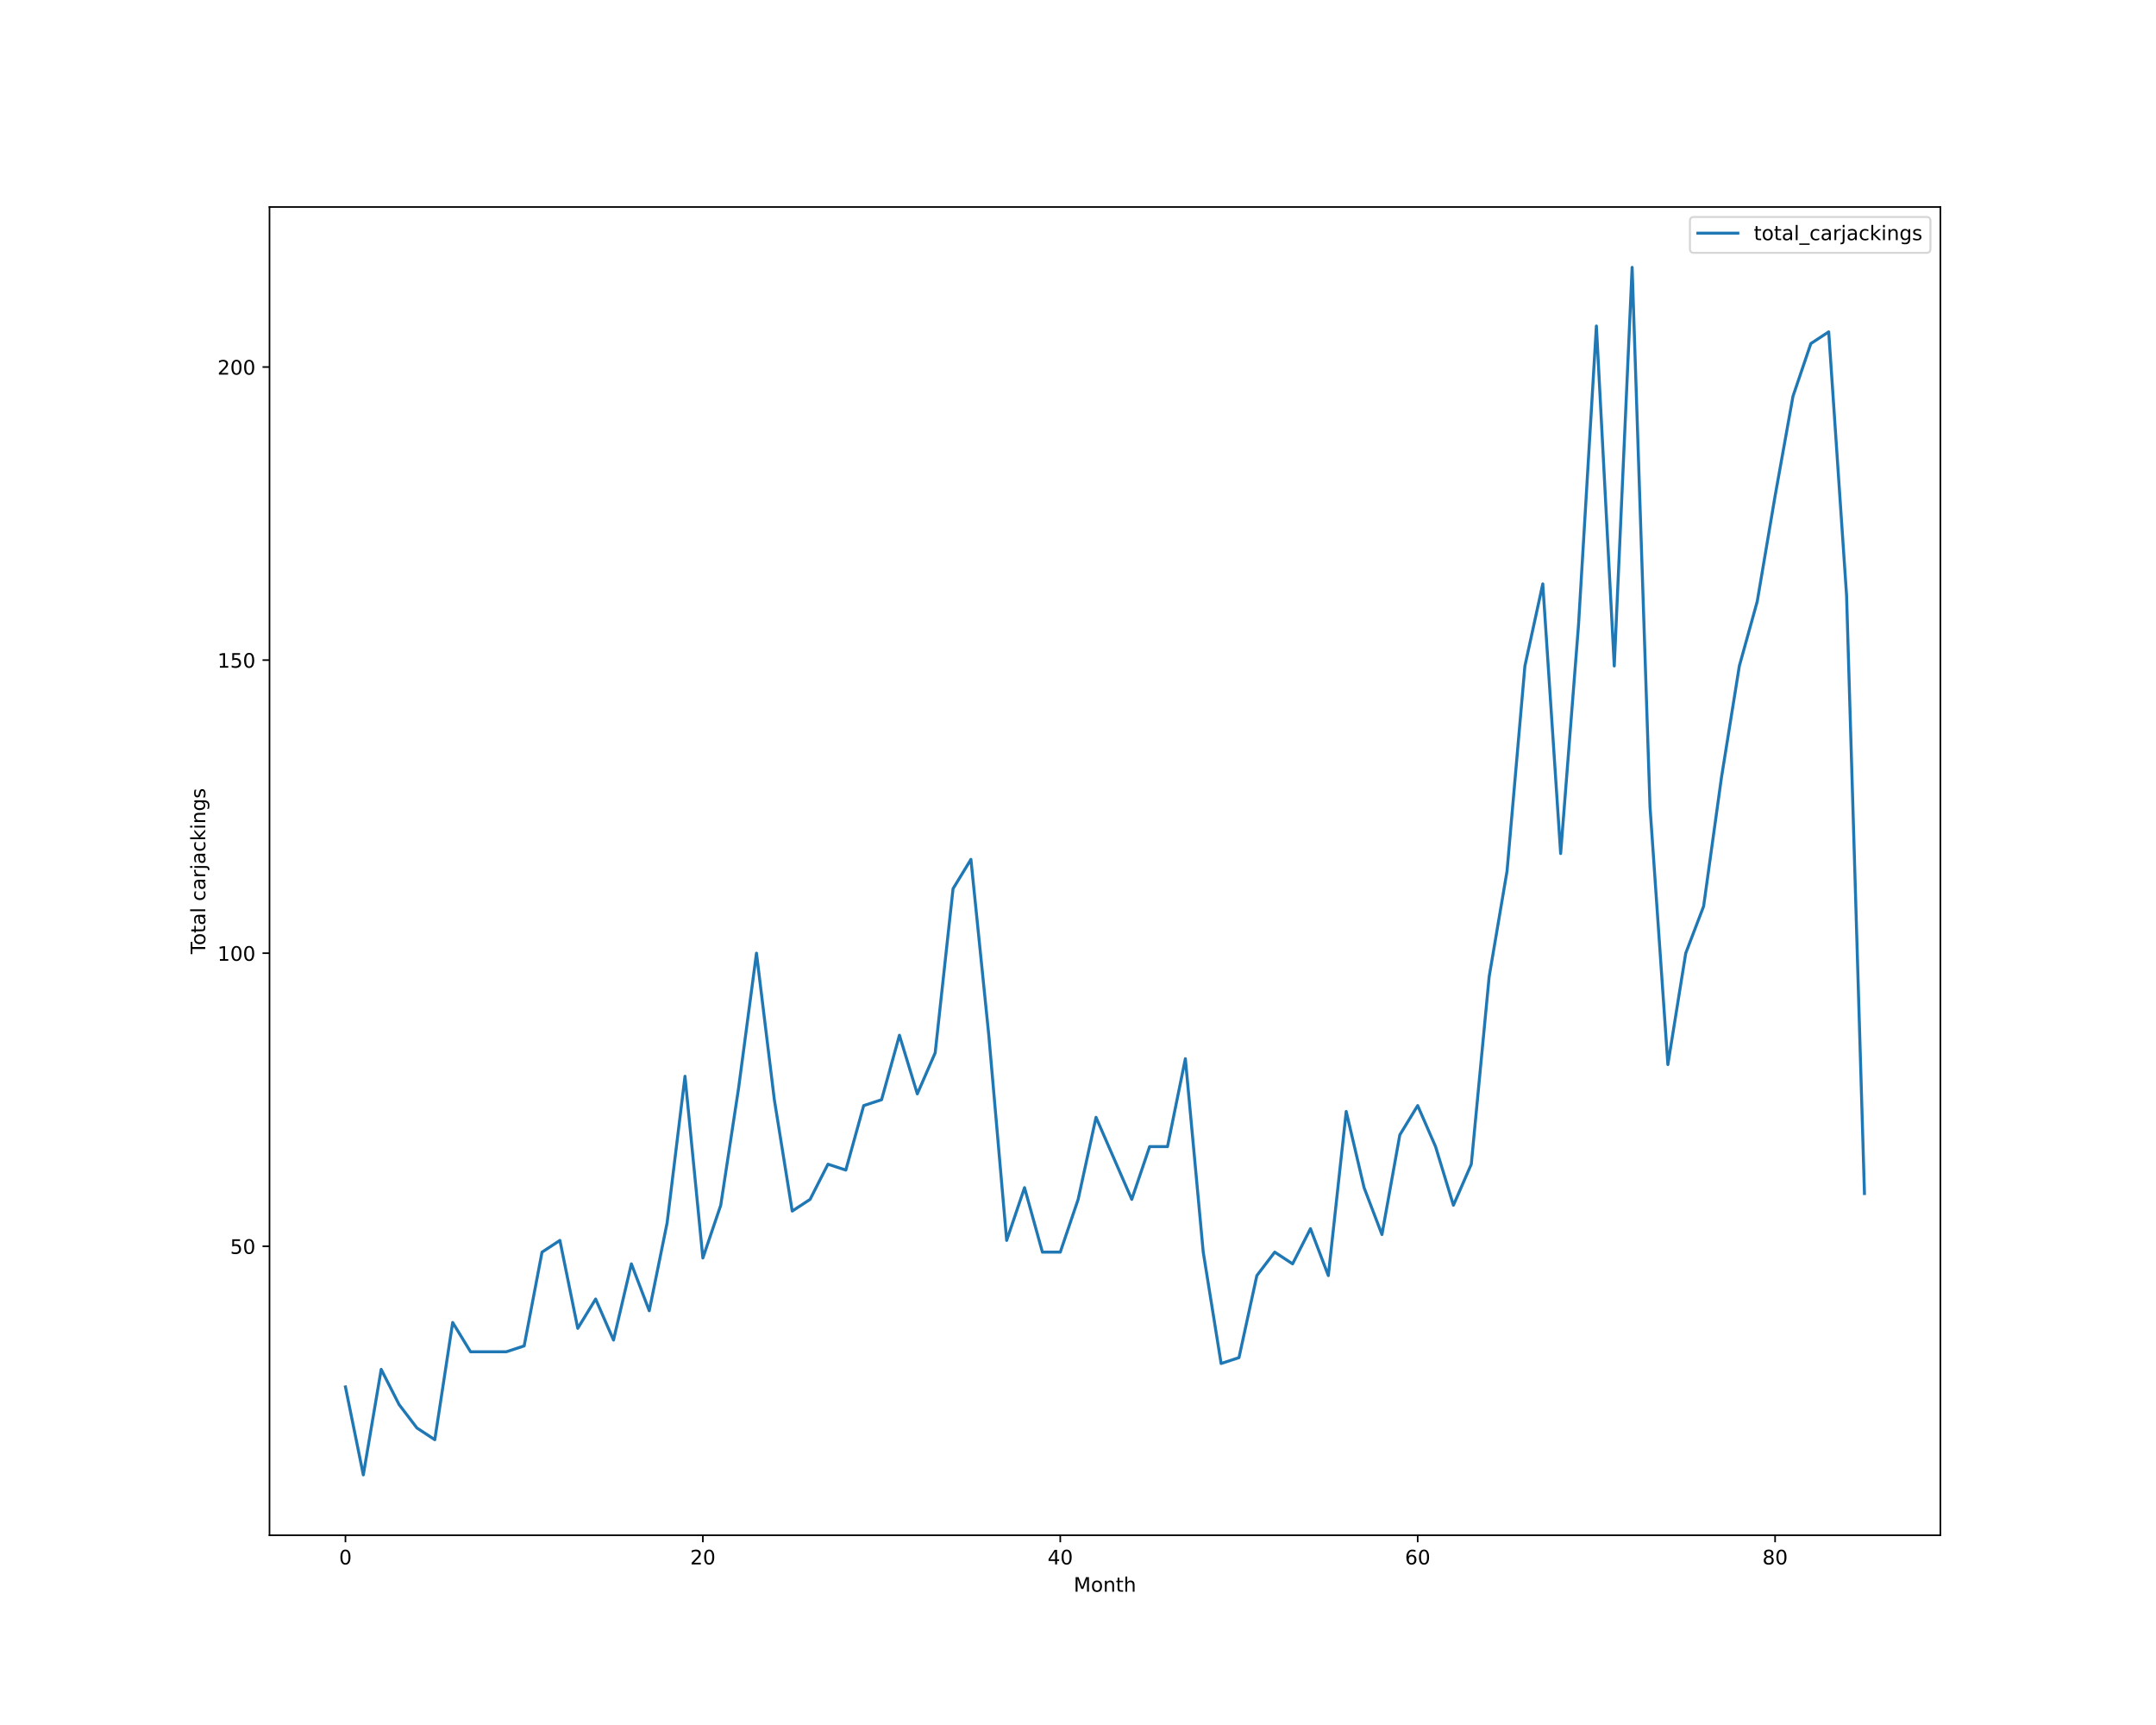
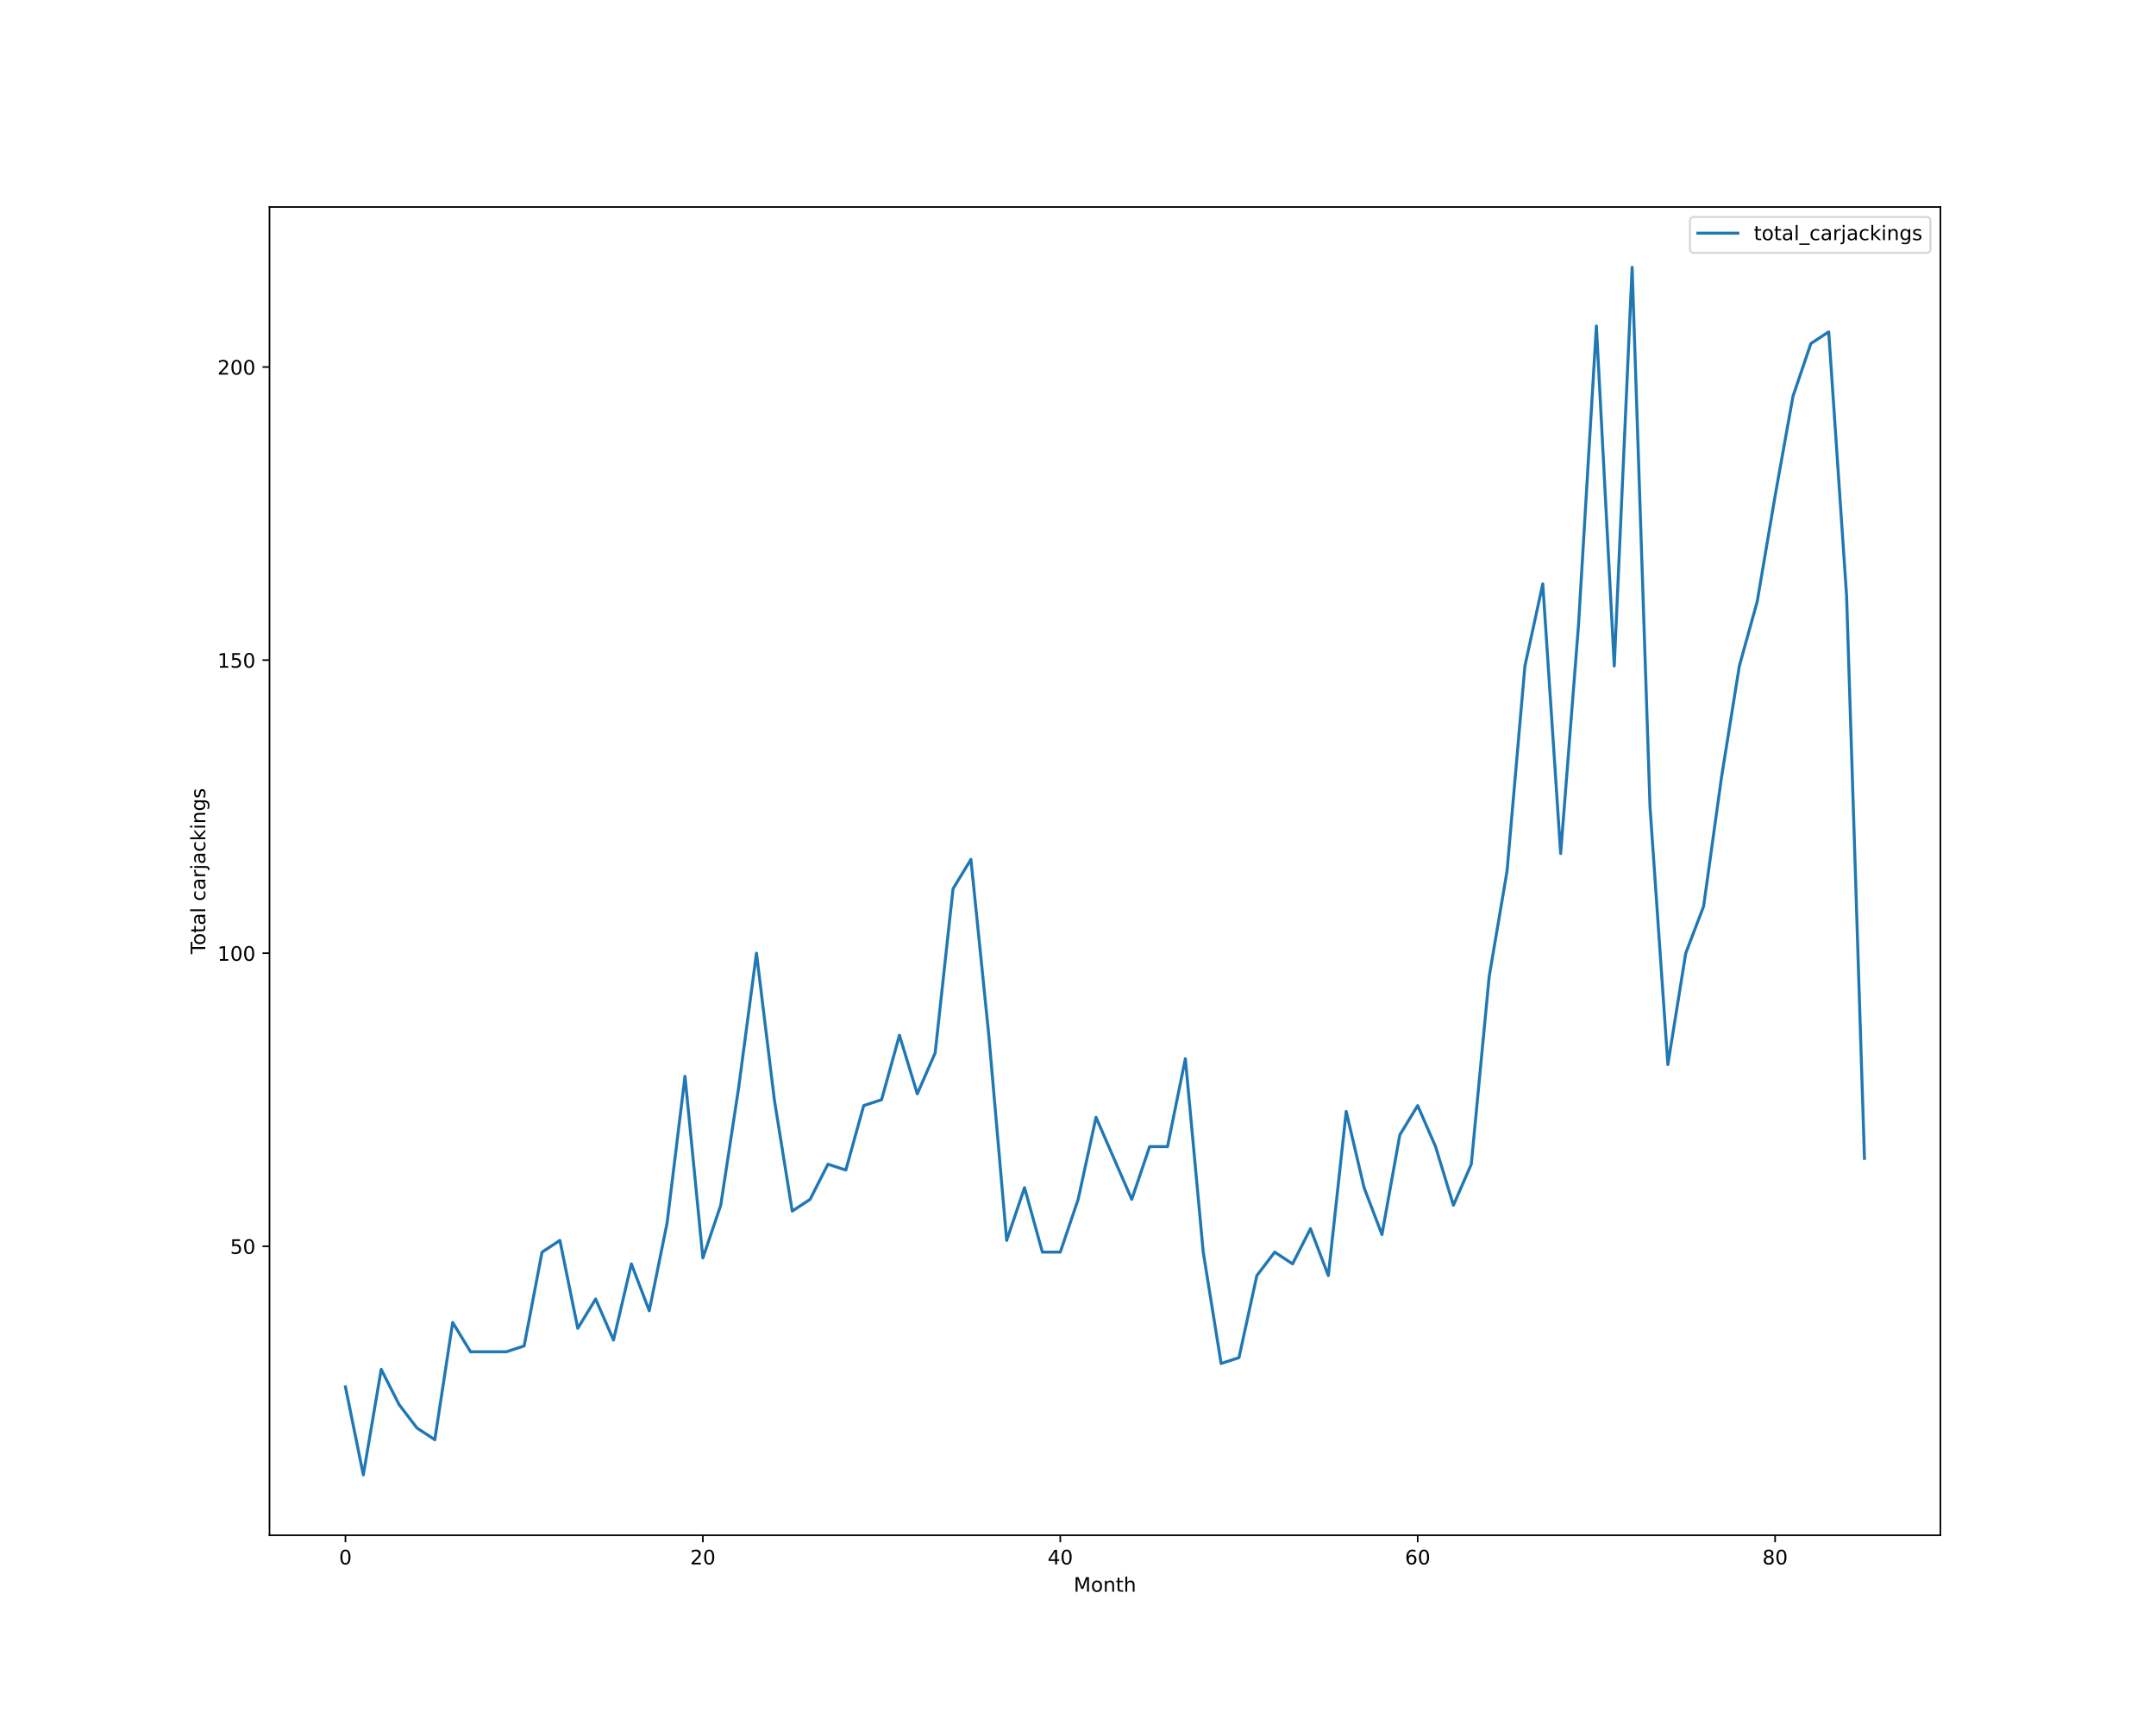
<svg xmlns="http://www.w3.org/2000/svg" xmlns:xlink="http://www.w3.org/1999/xlink" height="864pt" version="1.1" viewBox="0 0 1080 864" width="1080pt">
  <defs>
    <style type="text/css">*{stroke-linecap:butt;stroke-linejoin:round;}</style>
  </defs>
  <g id="figure_1">
    <g id="patch_1">
      <path d="M 0 864  L 1080 864  L 1080 0  L 0 0  z " style="fill:#ffffff;" />
    </g>
    <g id="axes_1">
      <g id="patch_2">
        <path d="M 135 768.96  L 972 768.96  L 972 103.68  L 135 103.68  z " style="fill:#ffffff;" />
      </g>
      <g id="matplotlib.axis_1">
        <g id="xtick_1">
          <g id="line2d_1">
            <defs>
-               <path d="M 0 0  L 0 3.5  " id="ma662817884" style="stroke:#000000;stroke-width:0.8;" />
-             </defs>
-             <g>
-               <use style="stroke:#000000;stroke-width:0.8;" x="173.045" xlink:href="#ma662817884" y="768.96" />
+               <path d="M 0 0  L 0 3.5  " id="m1618bd7532" style="stroke:#000000;stroke-width:0.8;" />
+             </defs>
+             <g>
+               <use style="stroke:#000000;stroke-width:0.8;" x="173.045" xlink:href="#m1618bd7532" y="768.96" />
            </g>
          </g>
          <g id="text_1">
            <g transform="translate(169.8642 783.5584)scale(0.1 -0.1)">
              <defs>
                <path d="M 2034 4250  Q 1547 4250 1301 3770  Q 1056 3291 1056 2328  Q 1056 1369 1301 889  Q 1547 409 2034 409  Q 2525 409 2770 889  Q 3016 1369 3016 2328  Q 3016 3291 2770 3770  Q 2525 4250 2034 4250  z M 2034 4750  Q 2819 4750 3233 4129  Q 3647 3509 3647 2328  Q 3647 1150 3233 529  Q 2819 -91 2034 -91  Q 1250 -91 836 529  Q 422 1150 422 2328  Q 422 3509 836 4129  Q 1250 4750 2034 4750  z " id="DejaVuSans-30" transform="scale(0.015625)" />
              </defs>
              <use xlink:href="#DejaVuSans-30" />
            </g>
          </g>
        </g>
        <g id="xtick_2">
          <g id="line2d_2">
            <g>
-               <use style="stroke:#000000;stroke-width:0.8;" x="352.083" xlink:href="#ma662817884" y="768.96" />
+               <use style="stroke:#000000;stroke-width:0.8;" x="352.083" xlink:href="#m1618bd7532" y="768.96" />
            </g>
          </g>
          <g id="text_2">
            <g transform="translate(345.7204 783.5584)scale(0.1 -0.1)">
              <defs>
                <path d="M 1228 531  L 3431 531  L 3431 0  L 469 0  L 469 531  Q 828 903 1448 1529  Q 2069 2156 2228 2338  Q 2531 2678 2651 2914  Q 2772 3150 2772 3378  Q 2772 3750 2511 3984  Q 2250 4219 1831 4219  Q 1534 4219 1204 4116  Q 875 4013 500 3803  L 500 4441  Q 881 4594 1212 4672  Q 1544 4750 1819 4750  Q 2544 4750 2975 4387  Q 3406 4025 3406 3419  Q 3406 3131 3298 2873  Q 3191 2616 2906 2266  Q 2828 2175 2409 1742  Q 1991 1309 1228 531  z " id="DejaVuSans-32" transform="scale(0.015625)" />
              </defs>
              <use xlink:href="#DejaVuSans-32" />
              <use x="63.623" xlink:href="#DejaVuSans-30" />
            </g>
          </g>
        </g>
        <g id="xtick_3">
          <g id="line2d_3">
            <g>
-               <use style="stroke:#000000;stroke-width:0.8;" x="531.12" xlink:href="#ma662817884" y="768.96" />
+               <use style="stroke:#000000;stroke-width:0.8;" x="531.12" xlink:href="#m1618bd7532" y="768.96" />
            </g>
          </g>
          <g id="text_3">
            <g transform="translate(524.7578 783.5584)scale(0.1 -0.1)">
              <defs>
                <path d="M 2419 4116  L 825 1625  L 2419 1625  L 2419 4116  z M 2253 4666  L 3047 4666  L 3047 1625  L 3713 1625  L 3713 1100  L 3047 1100  L 3047 0  L 2419 0  L 2419 1100  L 313 1100  L 313 1709  L 2253 4666  z " id="DejaVuSans-34" transform="scale(0.015625)" />
              </defs>
              <use xlink:href="#DejaVuSans-34" />
              <use x="63.623" xlink:href="#DejaVuSans-30" />
            </g>
          </g>
        </g>
        <g id="xtick_4">
          <g id="line2d_4">
            <g>
-               <use style="stroke:#000000;stroke-width:0.8;" x="710.158" xlink:href="#ma662817884" y="768.96" />
+               <use style="stroke:#000000;stroke-width:0.8;" x="710.158" xlink:href="#m1618bd7532" y="768.96" />
            </g>
          </g>
          <g id="text_4">
            <g transform="translate(703.7953 783.5584)scale(0.1 -0.1)">
              <defs>
                <path d="M 2113 2584  Q 1688 2584 1439 2293  Q 1191 2003 1191 1497  Q 1191 994 1439 701  Q 1688 409 2113 409  Q 2538 409 2786 701  Q 3034 994 3034 1497  Q 3034 2003 2786 2293  Q 2538 2584 2113 2584  z M 3366 4563  L 3366 3988  Q 3128 4100 2886 4159  Q 2644 4219 2406 4219  Q 1781 4219 1451 3797  Q 1122 3375 1075 2522  Q 1259 2794 1537 2939  Q 1816 3084 2150 3084  Q 2853 3084 3261 2657  Q 3669 2231 3669 1497  Q 3669 778 3244 343  Q 2819 -91 2113 -91  Q 1303 -91 875 529  Q 447 1150 447 2328  Q 447 3434 972 4092  Q 1497 4750 2381 4750  Q 2619 4750 2861 4703  Q 3103 4656 3366 4563  z " id="DejaVuSans-36" transform="scale(0.015625)" />
              </defs>
              <use xlink:href="#DejaVuSans-36" />
              <use x="63.623" xlink:href="#DejaVuSans-30" />
            </g>
          </g>
        </g>
        <g id="xtick_5">
          <g id="line2d_5">
            <g>
-               <use style="stroke:#000000;stroke-width:0.8;" x="889.195" xlink:href="#ma662817884" y="768.96" />
+               <use style="stroke:#000000;stroke-width:0.8;" x="889.195" xlink:href="#m1618bd7532" y="768.96" />
            </g>
          </g>
          <g id="text_5">
            <g transform="translate(882.8327 783.5584)scale(0.1 -0.1)">
              <defs>
                <path d="M 2034 2216  Q 1584 2216 1326 1975  Q 1069 1734 1069 1313  Q 1069 891 1326 650  Q 1584 409 2034 409  Q 2484 409 2743 651  Q 3003 894 3003 1313  Q 3003 1734 2745 1975  Q 2488 2216 2034 2216  z M 1403 2484  Q 997 2584 770 2862  Q 544 3141 544 3541  Q 544 4100 942 4425  Q 1341 4750 2034 4750  Q 2731 4750 3128 4425  Q 3525 4100 3525 3541  Q 3525 3141 3298 2862  Q 3072 2584 2669 2484  Q 3125 2378 3379 2068  Q 3634 1759 3634 1313  Q 3634 634 3220 271  Q 2806 -91 2034 -91  Q 1263 -91 848 271  Q 434 634 434 1313  Q 434 1759 690 2068  Q 947 2378 1403 2484  z M 1172 3481  Q 1172 3119 1398 2916  Q 1625 2713 2034 2713  Q 2441 2713 2670 2916  Q 2900 3119 2900 3481  Q 2900 3844 2670 4047  Q 2441 4250 2034 4250  Q 1625 4250 1398 4047  Q 1172 3844 1172 3481  z " id="DejaVuSans-38" transform="scale(0.015625)" />
              </defs>
              <use xlink:href="#DejaVuSans-38" />
              <use x="63.623" xlink:href="#DejaVuSans-30" />
            </g>
          </g>
        </g>
        <g id="text_6">
          <g transform="translate(537.8289 797.2366)scale(0.1 -0.1)">
            <defs>
              <path d="M 628 4666  L 1569 4666  L 2759 1491  L 3956 4666  L 4897 4666  L 4897 0  L 4281 0  L 4281 4097  L 3078 897  L 2444 897  L 1241 4097  L 1241 0  L 628 0  L 628 4666  z " id="DejaVuSans-4d" transform="scale(0.015625)" />
              <path d="M 1959 3097  Q 1497 3097 1228 2736  Q 959 2375 959 1747  Q 959 1119 1226 758  Q 1494 397 1959 397  Q 2419 397 2687 759  Q 2956 1122 2956 1747  Q 2956 2369 2687 2733  Q 2419 3097 1959 3097  z M 1959 3584  Q 2709 3584 3137 3096  Q 3566 2609 3566 1747  Q 3566 888 3137 398  Q 2709 -91 1959 -91  Q 1206 -91 779 398  Q 353 888 353 1747  Q 353 2609 779 3096  Q 1206 3584 1959 3584  z " id="DejaVuSans-6f" transform="scale(0.015625)" />
              <path d="M 3513 2113  L 3513 0  L 2938 0  L 2938 2094  Q 2938 2591 2744 2837  Q 2550 3084 2163 3084  Q 1697 3084 1428 2787  Q 1159 2491 1159 1978  L 1159 0  L 581 0  L 581 3500  L 1159 3500  L 1159 2956  Q 1366 3272 1645 3428  Q 1925 3584 2291 3584  Q 2894 3584 3203 3211  Q 3513 2838 3513 2113  z " id="DejaVuSans-6e" transform="scale(0.015625)" />
              <path d="M 1172 4494  L 1172 3500  L 2356 3500  L 2356 3053  L 1172 3053  L 1172 1153  Q 1172 725 1289 603  Q 1406 481 1766 481  L 2356 481  L 2356 0  L 1766 0  Q 1100 0 847 248  Q 594 497 594 1153  L 594 3053  L 172 3053  L 172 3500  L 594 3500  L 594 4494  L 1172 4494  z " id="DejaVuSans-74" transform="scale(0.015625)" />
              <path d="M 3513 2113  L 3513 0  L 2938 0  L 2938 2094  Q 2938 2591 2744 2837  Q 2550 3084 2163 3084  Q 1697 3084 1428 2787  Q 1159 2491 1159 1978  L 1159 0  L 581 0  L 581 4863  L 1159 4863  L 1159 2956  Q 1366 3272 1645 3428  Q 1925 3584 2291 3584  Q 2894 3584 3203 3211  Q 3513 2838 3513 2113  z " id="DejaVuSans-68" transform="scale(0.015625)" />
            </defs>
            <use xlink:href="#DejaVuSans-4d" />
            <use x="86.279" xlink:href="#DejaVuSans-6f" />
            <use x="147.461" xlink:href="#DejaVuSans-6e" />
            <use x="210.84" xlink:href="#DejaVuSans-74" />
            <use x="250.049" xlink:href="#DejaVuSans-68" />
          </g>
        </g>
      </g>
      <g id="matplotlib.axis_2">
        <g id="ytick_1">
          <g id="line2d_6">
            <defs>
-               <path d="M 0 0  L -3.5 0  " id="m4c5fae1c6c" style="stroke:#000000;stroke-width:0.8;" />
-             </defs>
-             <g>
-               <use style="stroke:#000000;stroke-width:0.8;" x="135" xlink:href="#m4c5fae1c6c" y="624.219" />
+               <path d="M 0 0  L -3.5 0  " id="m1b86b2e7eb" style="stroke:#000000;stroke-width:0.8;" />
+             </defs>
+             <g>
+               <use style="stroke:#000000;stroke-width:0.8;" x="135" xlink:href="#m1b86b2e7eb" y="624.219" />
            </g>
          </g>
          <g id="text_7">
            <g transform="translate(115.275 628.0182)scale(0.1 -0.1)">
              <defs>
                <path d="M 691 4666  L 3169 4666  L 3169 4134  L 1269 4134  L 1269 2991  Q 1406 3038 1543 3061  Q 1681 3084 1819 3084  Q 2600 3084 3056 2656  Q 3513 2228 3513 1497  Q 3513 744 3044 326  Q 2575 -91 1722 -91  Q 1428 -91 1123 -41  Q 819 9 494 109  L 494 744  Q 775 591 1075 516  Q 1375 441 1709 441  Q 2250 441 2565 725  Q 2881 1009 2881 1497  Q 2881 1984 2565 2268  Q 2250 2553 1709 2553  Q 1456 2553 1204 2497  Q 953 2441 691 2322  L 691 4666  z " id="DejaVuSans-35" transform="scale(0.015625)" />
              </defs>
              <use xlink:href="#DejaVuSans-35" />
              <use x="63.623" xlink:href="#DejaVuSans-30" />
            </g>
          </g>
        </g>
        <g id="ytick_2">
          <g id="line2d_7">
            <g>
-               <use style="stroke:#000000;stroke-width:0.8;" x="135" xlink:href="#m4c5fae1c6c" y="477.423" />
+               <use style="stroke:#000000;stroke-width:0.8;" x="135" xlink:href="#m1b86b2e7eb" y="477.423" />
            </g>
          </g>
          <g id="text_8">
            <g transform="translate(108.9125 481.2221)scale(0.1 -0.1)">
              <defs>
                <path d="M 794 531  L 1825 531  L 1825 4091  L 703 3866  L 703 4441  L 1819 4666  L 2450 4666  L 2450 531  L 3481 531  L 3481 0  L 794 0  L 794 531  z " id="DejaVuSans-31" transform="scale(0.015625)" />
              </defs>
              <use xlink:href="#DejaVuSans-31" />
              <use x="63.623" xlink:href="#DejaVuSans-30" />
              <use x="127.246" xlink:href="#DejaVuSans-30" />
            </g>
          </g>
        </g>
        <g id="ytick_3">
          <g id="line2d_8">
            <g>
-               <use style="stroke:#000000;stroke-width:0.8;" x="135" xlink:href="#m4c5fae1c6c" y="330.627" />
+               <use style="stroke:#000000;stroke-width:0.8;" x="135" xlink:href="#m1b86b2e7eb" y="330.627" />
            </g>
          </g>
          <g id="text_9">
            <g transform="translate(108.9125 334.426)scale(0.1 -0.1)">
              <use xlink:href="#DejaVuSans-31" />
              <use x="63.623" xlink:href="#DejaVuSans-35" />
              <use x="127.246" xlink:href="#DejaVuSans-30" />
            </g>
          </g>
        </g>
        <g id="ytick_4">
          <g id="line2d_9">
            <g>
-               <use style="stroke:#000000;stroke-width:0.8;" x="135" xlink:href="#m4c5fae1c6c" y="183.831" />
+               <use style="stroke:#000000;stroke-width:0.8;" x="135" xlink:href="#m1b86b2e7eb" y="183.831" />
            </g>
          </g>
          <g id="text_10">
            <g transform="translate(108.9125 187.6299)scale(0.1 -0.1)">
              <use xlink:href="#DejaVuSans-32" />
              <use x="63.623" xlink:href="#DejaVuSans-30" />
              <use x="127.246" xlink:href="#DejaVuSans-30" />
            </g>
          </g>
        </g>
        <g id="text_11">
          <g transform="translate(102.8328 477.8888)rotate(-90)scale(0.1 -0.1)">
            <defs>
              <path d="M -19 4666  L 3928 4666  L 3928 4134  L 2272 4134  L 2272 0  L 1638 0  L 1638 4134  L -19 4134  L -19 4666  z " id="DejaVuSans-54" transform="scale(0.015625)" />
              <path d="M 2194 1759  Q 1497 1759 1228 1600  Q 959 1441 959 1056  Q 959 750 1161 570  Q 1363 391 1709 391  Q 2188 391 2477 730  Q 2766 1069 2766 1631  L 2766 1759  L 2194 1759  z M 3341 1997  L 3341 0  L 2766 0  L 2766 531  Q 2569 213 2275 61  Q 1981 -91 1556 -91  Q 1019 -91 701 211  Q 384 513 384 1019  Q 384 1609 779 1909  Q 1175 2209 1959 2209  L 2766 2209  L 2766 2266  Q 2766 2663 2505 2880  Q 2244 3097 1772 3097  Q 1472 3097 1187 3025  Q 903 2953 641 2809  L 641 3341  Q 956 3463 1253 3523  Q 1550 3584 1831 3584  Q 2591 3584 2966 3190  Q 3341 2797 3341 1997  z " id="DejaVuSans-61" transform="scale(0.015625)" />
              <path d="M 603 4863  L 1178 4863  L 1178 0  L 603 0  L 603 4863  z " id="DejaVuSans-6c" transform="scale(0.015625)" />
              <path id="DejaVuSans-20" transform="scale(0.015625)" />
              <path d="M 3122 3366  L 3122 2828  Q 2878 2963 2633 3030  Q 2388 3097 2138 3097  Q 1578 3097 1268 2742  Q 959 2388 959 1747  Q 959 1106 1268 751  Q 1578 397 2138 397  Q 2388 397 2633 464  Q 2878 531 3122 666  L 3122 134  Q 2881 22 2623 -34  Q 2366 -91 2075 -91  Q 1284 -91 818 406  Q 353 903 353 1747  Q 353 2603 823 3093  Q 1294 3584 2113 3584  Q 2378 3584 2631 3529  Q 2884 3475 3122 3366  z " id="DejaVuSans-63" transform="scale(0.015625)" />
              <path d="M 2631 2963  Q 2534 3019 2420 3045  Q 2306 3072 2169 3072  Q 1681 3072 1420 2755  Q 1159 2438 1159 1844  L 1159 0  L 581 0  L 581 3500  L 1159 3500  L 1159 2956  Q 1341 3275 1631 3429  Q 1922 3584 2338 3584  Q 2397 3584 2469 3576  Q 2541 3569 2628 3553  L 2631 2963  z " id="DejaVuSans-72" transform="scale(0.015625)" />
              <path d="M 603 3500  L 1178 3500  L 1178 -63  Q 1178 -731 923 -1031  Q 669 -1331 103 -1331  L -116 -1331  L -116 -844  L 38 -844  Q 366 -844 484 -692  Q 603 -541 603 -63  L 603 3500  z M 603 4863  L 1178 4863  L 1178 4134  L 603 4134  L 603 4863  z " id="DejaVuSans-6a" transform="scale(0.015625)" />
              <path d="M 581 4863  L 1159 4863  L 1159 1991  L 2875 3500  L 3609 3500  L 1753 1863  L 3688 0  L 2938 0  L 1159 1709  L 1159 0  L 581 0  L 581 4863  z " id="DejaVuSans-6b" transform="scale(0.015625)" />
              <path d="M 603 3500  L 1178 3500  L 1178 0  L 603 0  L 603 3500  z M 603 4863  L 1178 4863  L 1178 4134  L 603 4134  L 603 4863  z " id="DejaVuSans-69" transform="scale(0.015625)" />
              <path d="M 2906 1791  Q 2906 2416 2648 2759  Q 2391 3103 1925 3103  Q 1463 3103 1205 2759  Q 947 2416 947 1791  Q 947 1169 1205 825  Q 1463 481 1925 481  Q 2391 481 2648 825  Q 2906 1169 2906 1791  z M 3481 434  Q 3481 -459 3084 -895  Q 2688 -1331 1869 -1331  Q 1566 -1331 1297 -1286  Q 1028 -1241 775 -1147  L 775 -588  Q 1028 -725 1275 -790  Q 1522 -856 1778 -856  Q 2344 -856 2625 -561  Q 2906 -266 2906 331  L 2906 616  Q 2728 306 2450 153  Q 2172 0 1784 0  Q 1141 0 747 490  Q 353 981 353 1791  Q 353 2603 747 3093  Q 1141 3584 1784 3584  Q 2172 3584 2450 3431  Q 2728 3278 2906 2969  L 2906 3500  L 3481 3500  L 3481 434  z " id="DejaVuSans-67" transform="scale(0.015625)" />
              <path d="M 2834 3397  L 2834 2853  Q 2591 2978 2328 3040  Q 2066 3103 1784 3103  Q 1356 3103 1142 2972  Q 928 2841 928 2578  Q 928 2378 1081 2264  Q 1234 2150 1697 2047  L 1894 2003  Q 2506 1872 2764 1633  Q 3022 1394 3022 966  Q 3022 478 2636 193  Q 2250 -91 1575 -91  Q 1294 -91 989 -36  Q 684 19 347 128  L 347 722  Q 666 556 975 473  Q 1284 391 1588 391  Q 1994 391 2212 530  Q 2431 669 2431 922  Q 2431 1156 2273 1281  Q 2116 1406 1581 1522  L 1381 1569  Q 847 1681 609 1914  Q 372 2147 372 2553  Q 372 3047 722 3315  Q 1072 3584 1716 3584  Q 2034 3584 2315 3537  Q 2597 3491 2834 3397  z " id="DejaVuSans-73" transform="scale(0.015625)" />
            </defs>
            <use xlink:href="#DejaVuSans-54" />
            <use x="44.084" xlink:href="#DejaVuSans-6f" />
            <use x="105.266" xlink:href="#DejaVuSans-74" />
            <use x="144.475" xlink:href="#DejaVuSans-61" />
            <use x="205.754" xlink:href="#DejaVuSans-6c" />
            <use x="233.537" xlink:href="#DejaVuSans-20" />
            <use x="265.324" xlink:href="#DejaVuSans-63" />
            <use x="320.305" xlink:href="#DejaVuSans-61" />
            <use x="381.584" xlink:href="#DejaVuSans-72" />
            <use x="422.697" xlink:href="#DejaVuSans-6a" />
            <use x="450.48" xlink:href="#DejaVuSans-61" />
            <use x="511.76" xlink:href="#DejaVuSans-63" />
            <use x="566.74" xlink:href="#DejaVuSans-6b" />
            <use x="624.65" xlink:href="#DejaVuSans-69" />
            <use x="652.434" xlink:href="#DejaVuSans-6e" />
            <use x="715.812" xlink:href="#DejaVuSans-67" />
            <use x="779.289" xlink:href="#DejaVuSans-73" />
          </g>
        </g>
      </g>
      <g id="line2d_10">
-         <path clip-path="url(#p530fc8d510)" d="M 173.045 694.681  L 181.997 738.72  L 190.949 685.873  L 199.901 703.489  L 208.853 715.233  L 217.805 721.104  L 226.757 662.386  L 235.709 677.066  L 244.66 677.066  L 253.612 677.066  L 262.564 674.13  L 271.516 627.155  L 280.468 621.283  L 289.42 665.322  L 298.372 650.642  L 307.324 671.194  L 316.275 633.027  L 325.227 656.514  L 334.179 612.475  L 343.131 539.077  L 352.083 630.091  L 361.035 603.668  L 369.987 544.949  L 378.939 477.423  L 387.89 550.821  L 396.842 606.603  L 405.794 600.732  L 414.746 583.116  L 423.698 586.052  L 432.65 553.757  L 441.602 550.821  L 450.553 518.526  L 459.505 547.885  L 468.457 527.334  L 477.409 445.128  L 486.361 430.448  L 495.313 518.526  L 504.265 621.283  L 513.217 594.86  L 522.168 627.155  L 531.12 627.155  L 540.072 600.732  L 549.024 559.629  L 557.976 580.18  L 566.928 600.732  L 575.88 574.308  L 584.832 574.308  L 593.783 530.27  L 602.735 627.155  L 611.687 682.937  L 620.639 680.002  L 629.591 638.899  L 638.543 627.155  L 647.495 633.027  L 656.447 615.411  L 665.398 638.899  L 674.35 556.693  L 683.302 594.86  L 692.254 618.347  L 701.206 568.437  L 710.158 553.757  L 719.11 574.308  L 728.061 603.668  L 737.013 583.116  L 745.965 489.167  L 754.917 436.32  L 763.869 333.563  L 772.821 292.46  L 781.773 427.512  L 790.725 313.011  L 799.676 163.279  L 808.628 333.563  L 817.58 133.92  L 826.532 404.025  L 835.484 533.205  L 844.436 477.423  L 853.388 453.936  L 862.34 389.345  L 871.291 333.563  L 880.243 301.268  L 889.195 248.421  L 898.147 198.51  L 907.099 172.087  L 916.051 166.215  L 925.003 298.332  L 933.955 597.796  " style="fill:none;stroke:#1f77b4;stroke-linecap:square;stroke-width:1.5;" />
+         <path clip-path="url(#pe10f2664b9)" d="M 173.045 694.681  L 181.997 738.72  L 190.949 685.873  L 199.901 703.489  L 208.853 715.233  L 217.805 721.104  L 226.757 662.386  L 235.709 677.066  L 244.66 677.066  L 253.612 677.066  L 262.564 674.13  L 271.516 627.155  L 280.468 621.283  L 289.42 665.322  L 298.372 650.642  L 307.324 671.194  L 316.275 633.027  L 325.227 656.514  L 334.179 612.475  L 343.131 539.077  L 352.083 630.091  L 361.035 603.668  L 369.987 544.949  L 378.939 477.423  L 387.89 550.821  L 396.842 606.603  L 405.794 600.732  L 414.746 583.116  L 423.698 586.052  L 432.65 553.757  L 441.602 550.821  L 450.553 518.526  L 459.505 547.885  L 468.457 527.334  L 477.409 445.128  L 486.361 430.448  L 495.313 518.526  L 504.265 621.283  L 513.217 594.86  L 522.168 627.155  L 531.12 627.155  L 540.072 600.732  L 549.024 559.629  L 557.976 580.18  L 566.928 600.732  L 575.88 574.308  L 584.832 574.308  L 593.783 530.27  L 602.735 627.155  L 611.687 682.937  L 620.639 680.002  L 629.591 638.899  L 638.543 627.155  L 647.495 633.027  L 656.447 615.411  L 665.398 638.899  L 674.35 556.693  L 683.302 594.86  L 692.254 618.347  L 701.206 568.437  L 710.158 553.757  L 719.11 574.308  L 728.061 603.668  L 737.013 583.116  L 745.965 489.167  L 754.917 436.32  L 763.869 333.563  L 772.821 292.46  L 781.773 427.512  L 790.725 313.011  L 799.676 163.279  L 808.628 333.563  L 817.58 133.92  L 826.532 404.025  L 835.484 533.205  L 844.436 477.423  L 853.388 453.936  L 862.34 389.345  L 871.291 333.563  L 880.243 301.268  L 889.195 248.421  L 898.147 198.51  L 907.099 172.087  L 916.051 166.215  L 925.003 298.332  L 933.955 580.18  " style="fill:none;stroke:#1f77b4;stroke-linecap:square;stroke-width:1.5;" />
      </g>
      <g id="patch_3">
        <path d="M 135 768.96  L 135 103.68  " style="fill:none;stroke:#000000;stroke-linecap:square;stroke-linejoin:miter;stroke-width:0.8;" />
      </g>
      <g id="patch_4">
        <path d="M 972 768.96  L 972 103.68  " style="fill:none;stroke:#000000;stroke-linecap:square;stroke-linejoin:miter;stroke-width:0.8;" />
      </g>
      <g id="patch_5">
        <path d="M 135 768.96  L 972 768.96  " style="fill:none;stroke:#000000;stroke-linecap:square;stroke-linejoin:miter;stroke-width:0.8;" />
      </g>
      <g id="patch_6">
        <path d="M 135 103.68  L 972 103.68  " style="fill:none;stroke:#000000;stroke-linecap:square;stroke-linejoin:miter;stroke-width:0.8;" />
      </g>
      <g id="legend_1">
        <g id="patch_7">
          <path d="M 848.528 126.636  L 965 126.636  Q 967 126.636 967 124.636  L 967 110.68  Q 967 108.68 965 108.68  L 848.528 108.68  Q 846.528 108.68 846.528 110.68  L 846.528 124.636  Q 846.528 126.636 848.528 126.636  z " style="fill:#ffffff;opacity:0.8;stroke:#cccccc;stroke-linejoin:miter;" />
        </g>
        <g id="line2d_11">
          <path d="M 850.528 116.778  L 870.528 116.778  " style="fill:none;stroke:#1f77b4;stroke-linecap:square;stroke-width:1.5;" />
        </g>
        <g id="line2d_12" />
        <g id="text_12">
          <g transform="translate(878.5281 120.2784)scale(0.1 -0.1)">
            <defs>
              <path d="M 3263 -1063  L 3263 -1509  L -63 -1509  L -63 -1063  L 3263 -1063  z " id="DejaVuSans-5f" transform="scale(0.015625)" />
            </defs>
            <use xlink:href="#DejaVuSans-74" />
            <use x="39.209" xlink:href="#DejaVuSans-6f" />
            <use x="100.391" xlink:href="#DejaVuSans-74" />
            <use x="139.6" xlink:href="#DejaVuSans-61" />
            <use x="200.879" xlink:href="#DejaVuSans-6c" />
            <use x="228.662" xlink:href="#DejaVuSans-5f" />
            <use x="278.662" xlink:href="#DejaVuSans-63" />
            <use x="333.643" xlink:href="#DejaVuSans-61" />
            <use x="394.922" xlink:href="#DejaVuSans-72" />
            <use x="436.035" xlink:href="#DejaVuSans-6a" />
            <use x="463.818" xlink:href="#DejaVuSans-61" />
            <use x="525.098" xlink:href="#DejaVuSans-63" />
            <use x="580.078" xlink:href="#DejaVuSans-6b" />
            <use x="637.988" xlink:href="#DejaVuSans-69" />
            <use x="665.771" xlink:href="#DejaVuSans-6e" />
            <use x="729.15" xlink:href="#DejaVuSans-67" />
            <use x="792.627" xlink:href="#DejaVuSans-73" />
          </g>
        </g>
      </g>
    </g>
  </g>
  <defs>
-     <clipPath id="p530fc8d510">
+     <clipPath id="pe10f2664b9">
      <rect height="665.28" width="837" x="135" y="103.68" />
    </clipPath>
  </defs>
</svg>
